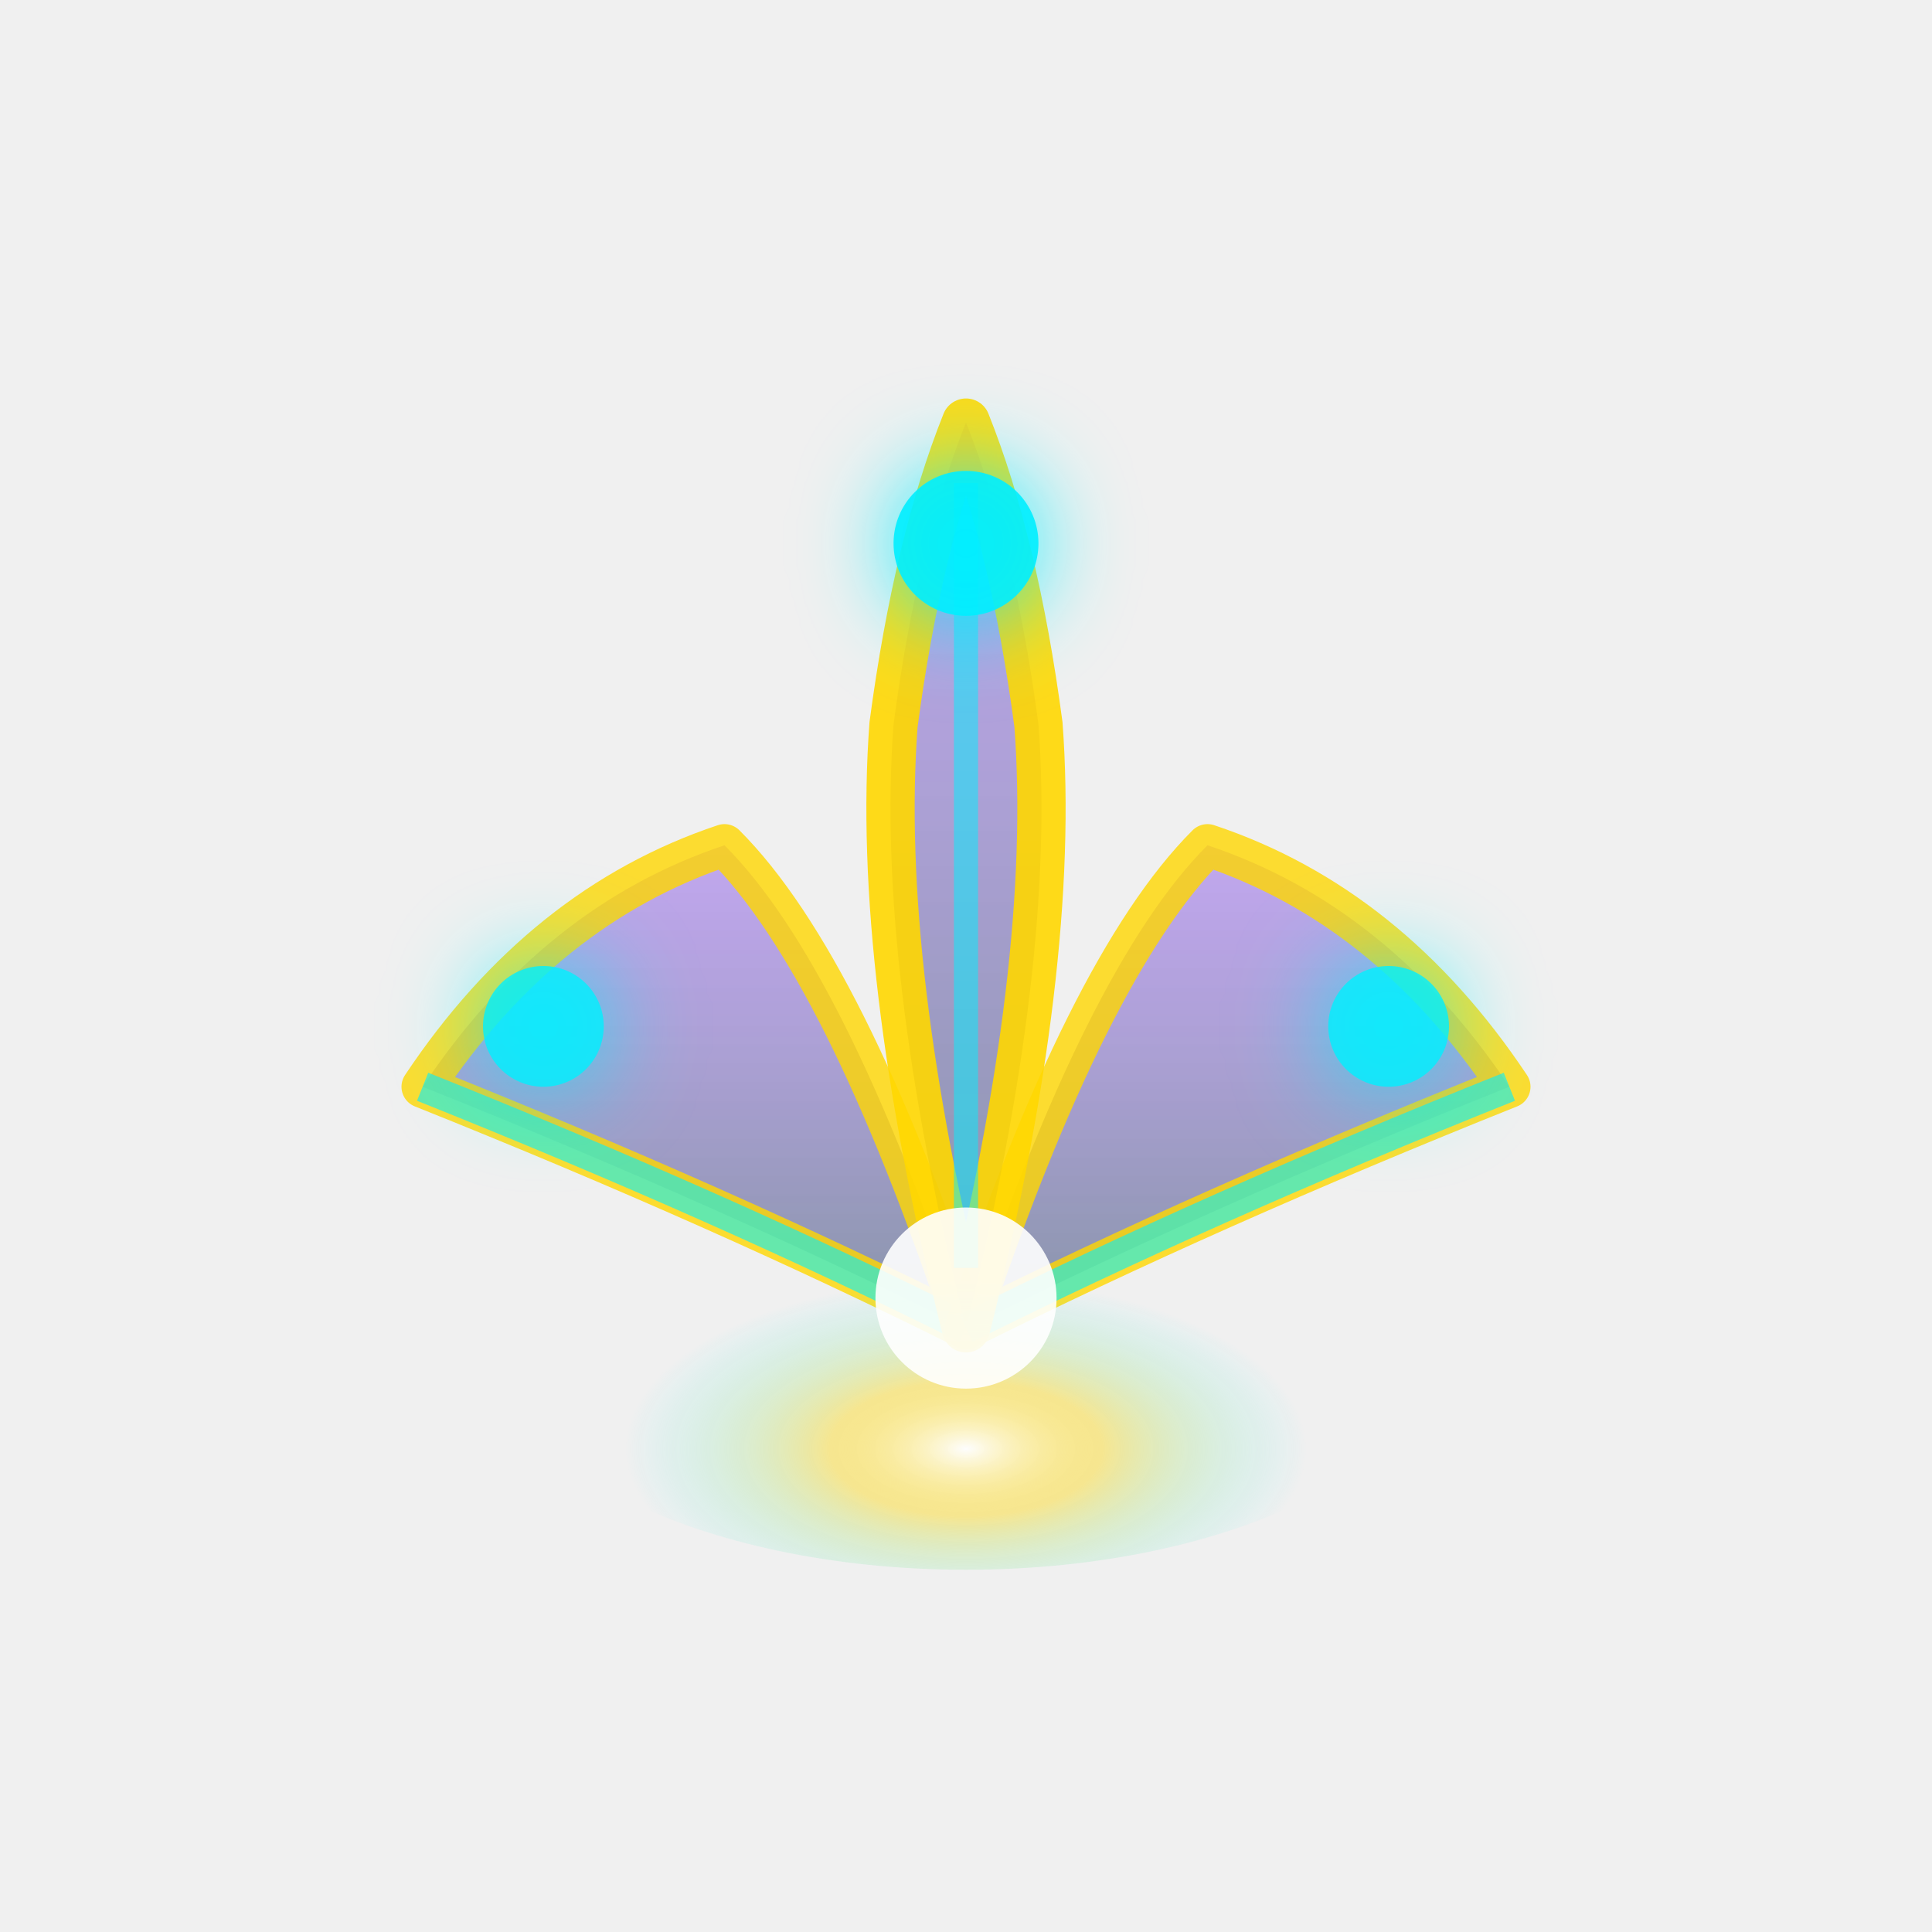
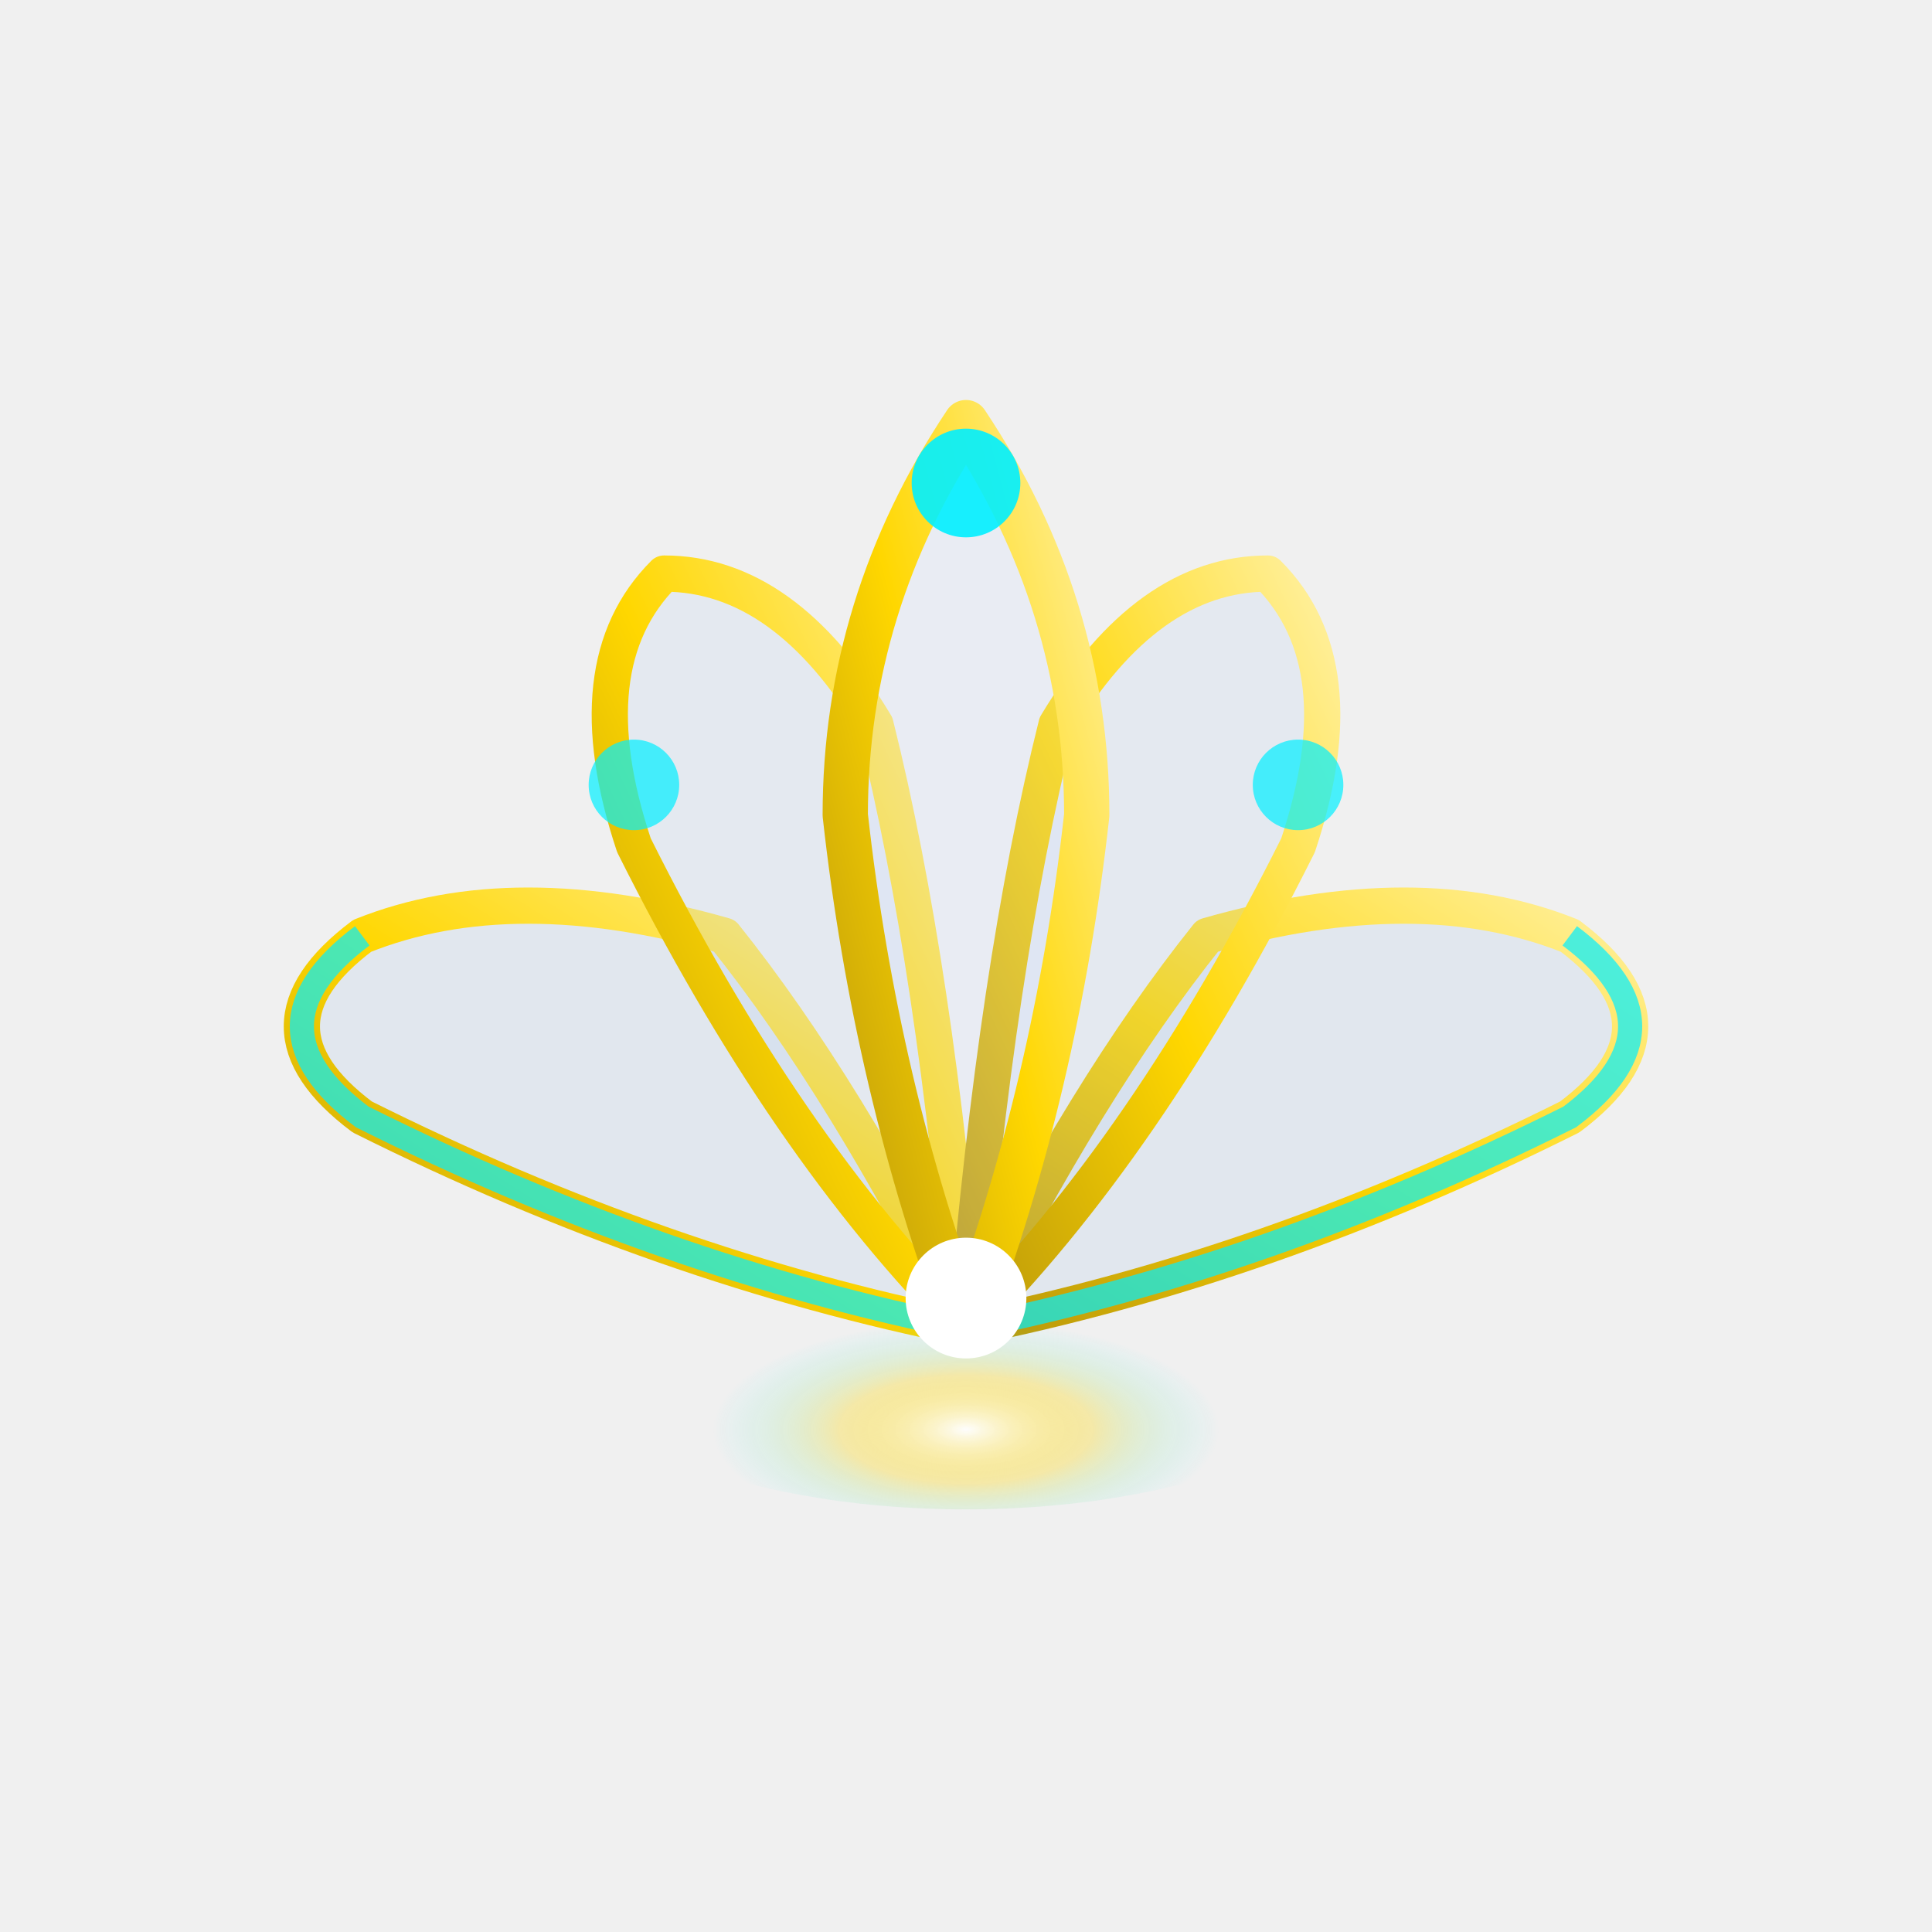
- <svg xmlns="http://www.w3.org/2000/svg" viewBox="0 0 32 32" width="32" height="32">
+ <svg xmlns="http://www.w3.org/2000/svg" viewBox="0 0 64 64" width="64" height="64">
  <defs>
-     <linearGradient id="favPetalGrad" x1="50%" y1="100%" x2="50%" y2="0%">
-       <stop offset="0%" stop-color="#1e3a5f" stop-opacity="0.5" />
-       <stop offset="100%" stop-color="#7c3aed" stop-opacity="0.4" />
+     <linearGradient id="fGold" x1="0%" y1="100%" x2="100%" y2="0%">
+       <stop offset="0%" stop-color="#b8960b" />
+       <stop offset="50%" stop-color="#ffd700" />
+       <stop offset="100%" stop-color="#fff0a0" />
    </linearGradient>
-     <radialGradient id="favCenterGlow" cx="50%" cy="75%" r="35%">
+     <radialGradient id="fGlow" cx="50%" cy="78%" r="30%">
      <stop offset="0%" stop-color="#ffffff" stop-opacity="0.9" />
-       <stop offset="40%" stop-color="#ffd700" stop-opacity="0.4" />
+       <stop offset="50%" stop-color="#ffd700" stop-opacity="0.3" />
      <stop offset="100%" stop-color="#00f0ff" stop-opacity="0" />
    </radialGradient>
-     <filter id="favGlow" x="-30%" y="-30%" width="160%" height="160%">
-       <feGaussianBlur stdDeviation="0.8" result="blur" />
-       <feMerge>
-         <feMergeNode in="blur" />
-         <feMergeNode in="SourceGraphic" />
-       </feMerge>
-     </filter>
  </defs>
-   <path d="M16,22 Q12,20 7,18 Q9,15 12,14 Q14,16 16,22Z" fill="url(#favPetalGrad)" stroke="#ffd700" stroke-width="0.7" stroke-opacity="0.8" stroke-linejoin="round" />
-   <path d="M16,22 Q12,20 7,18" fill="none" stroke="#00f0ff" stroke-width="0.5" stroke-opacity="0.6" />
-   <path d="M16,22 Q20,20 25,18 Q23,15 20,14 Q18,16 16,22Z" fill="url(#favPetalGrad)" stroke="#ffd700" stroke-width="0.7" stroke-opacity="0.8" stroke-linejoin="round" />
-   <path d="M16,22 Q20,20 25,18" fill="none" stroke="#00f0ff" stroke-width="0.5" stroke-opacity="0.6" />
-   <path d="M16,22 Q14.5,16 14.8,12 Q15.2,9 16,7 Q16.8,9 17.2,12 Q17.5,16 16,22Z" fill="url(#favPetalGrad)" stroke="#ffd700" stroke-width="0.8" stroke-opacity="0.9" stroke-linejoin="round" />
-   <path d="M16,21 L16,8" fill="none" stroke="#00f0ff" stroke-width="0.4" stroke-opacity="0.5" />
-   <ellipse cx="16" cy="22" rx="8" ry="4" fill="url(#favCenterGlow)" />
-   <g filter="url(#favGlow)">
-     <circle cx="16" cy="9" r="1.2" fill="#00f0ff" fill-opacity="0.9" />
-     <circle cx="9" cy="17" r="1" fill="#00f0ff" fill-opacity="0.8" />
-     <circle cx="23" cy="17" r="1" fill="#00f0ff" fill-opacity="0.8" />
-   </g>
-   <circle cx="16" cy="21.5" r="1.5" fill="#ffffff" fill-opacity="0.9" />
+   <path d="M32,44 Q22,42 12,37 Q8,34 12,31 Q17,29 24,31 Q28,36 32,44Z" fill="#8fb4e8" fill-opacity="0.15" stroke="url(#fGold)" stroke-width="1.2" stroke-linejoin="round" />
+   <path d="M32,44 Q42,42 52,37 Q56,34 52,31 Q47,29 40,31 Q36,36 32,44Z" fill="#8fb4e8" fill-opacity="0.15" stroke="url(#fGold)" stroke-width="1.2" stroke-linejoin="round" />
+   <path d="M32,44 Q26,38 21,28 Q19,22 22,19 Q26,19 29,24 Q31,32 32,44Z" fill="#b0c8f0" fill-opacity="0.18" stroke="url(#fGold)" stroke-width="1.2" stroke-linejoin="round" />
+   <path d="M32,44 Q38,38 43,28 Q45,22 42,19 Q38,19 35,24 Q33,32 32,44Z" fill="#b0c8f0" fill-opacity="0.18" stroke="url(#fGold)" stroke-width="1.2" stroke-linejoin="round" />
+   <path d="M32,44 Q29,36 28,27 Q28,20 32,14 Q36,20 36,27 Q35,36 32,44Z" fill="#d0e0ff" fill-opacity="0.2" stroke="url(#fGold)" stroke-width="1.5" stroke-linejoin="round" />
+   <path d="M32,44 Q22,42 12,37 Q8,34 12,31" fill="none" stroke="#00f0ff" stroke-width="0.8" stroke-opacity="0.7" />
+   <path d="M32,44 Q42,42 52,37 Q56,34 52,31" fill="none" stroke="#00f0ff" stroke-width="0.8" stroke-opacity="0.7" />
+   <circle cx="32" cy="16" r="1.8" fill="#00f0ff" fill-opacity="0.9" />
+   <circle cx="21" cy="26" r="1.5" fill="#00f0ff" fill-opacity="0.7" />
+   <circle cx="43" cy="26" r="1.5" fill="#00f0ff" fill-opacity="0.7" />
+   <ellipse cx="32" cy="44" rx="14" ry="6" fill="url(#fGlow)" />
+   <circle cx="32" cy="43" r="2" fill="#ffffff" />
</svg>
